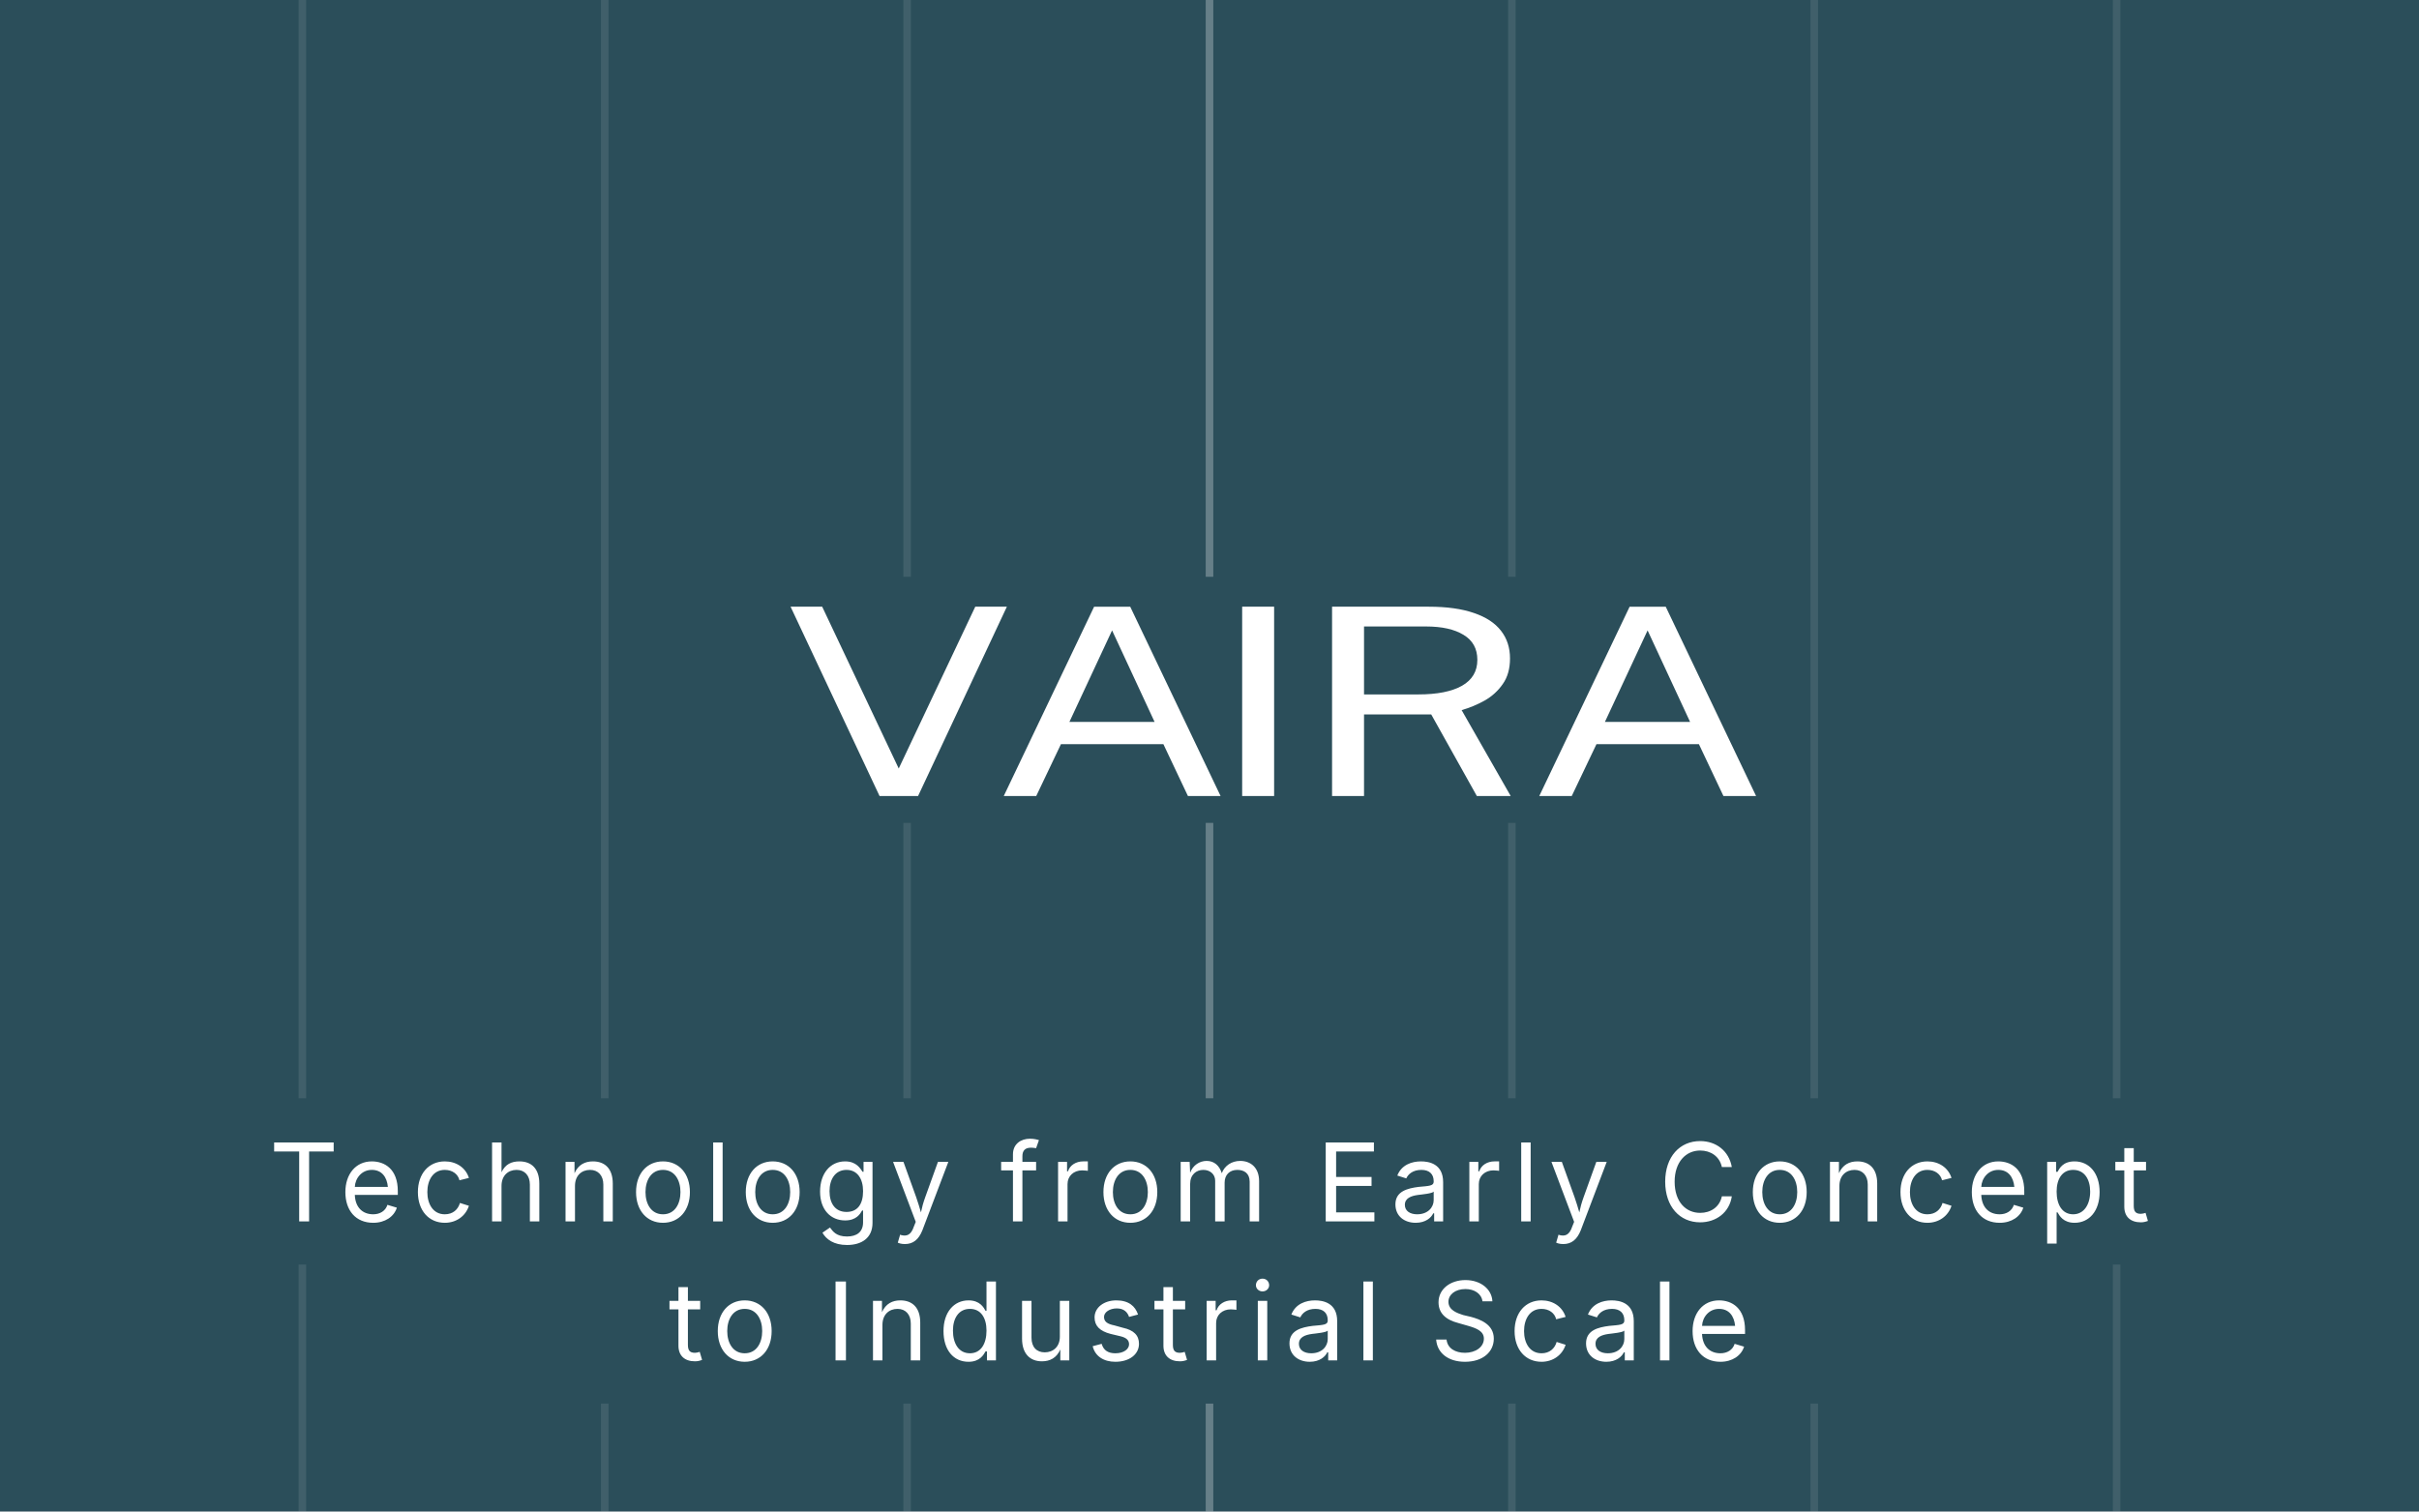
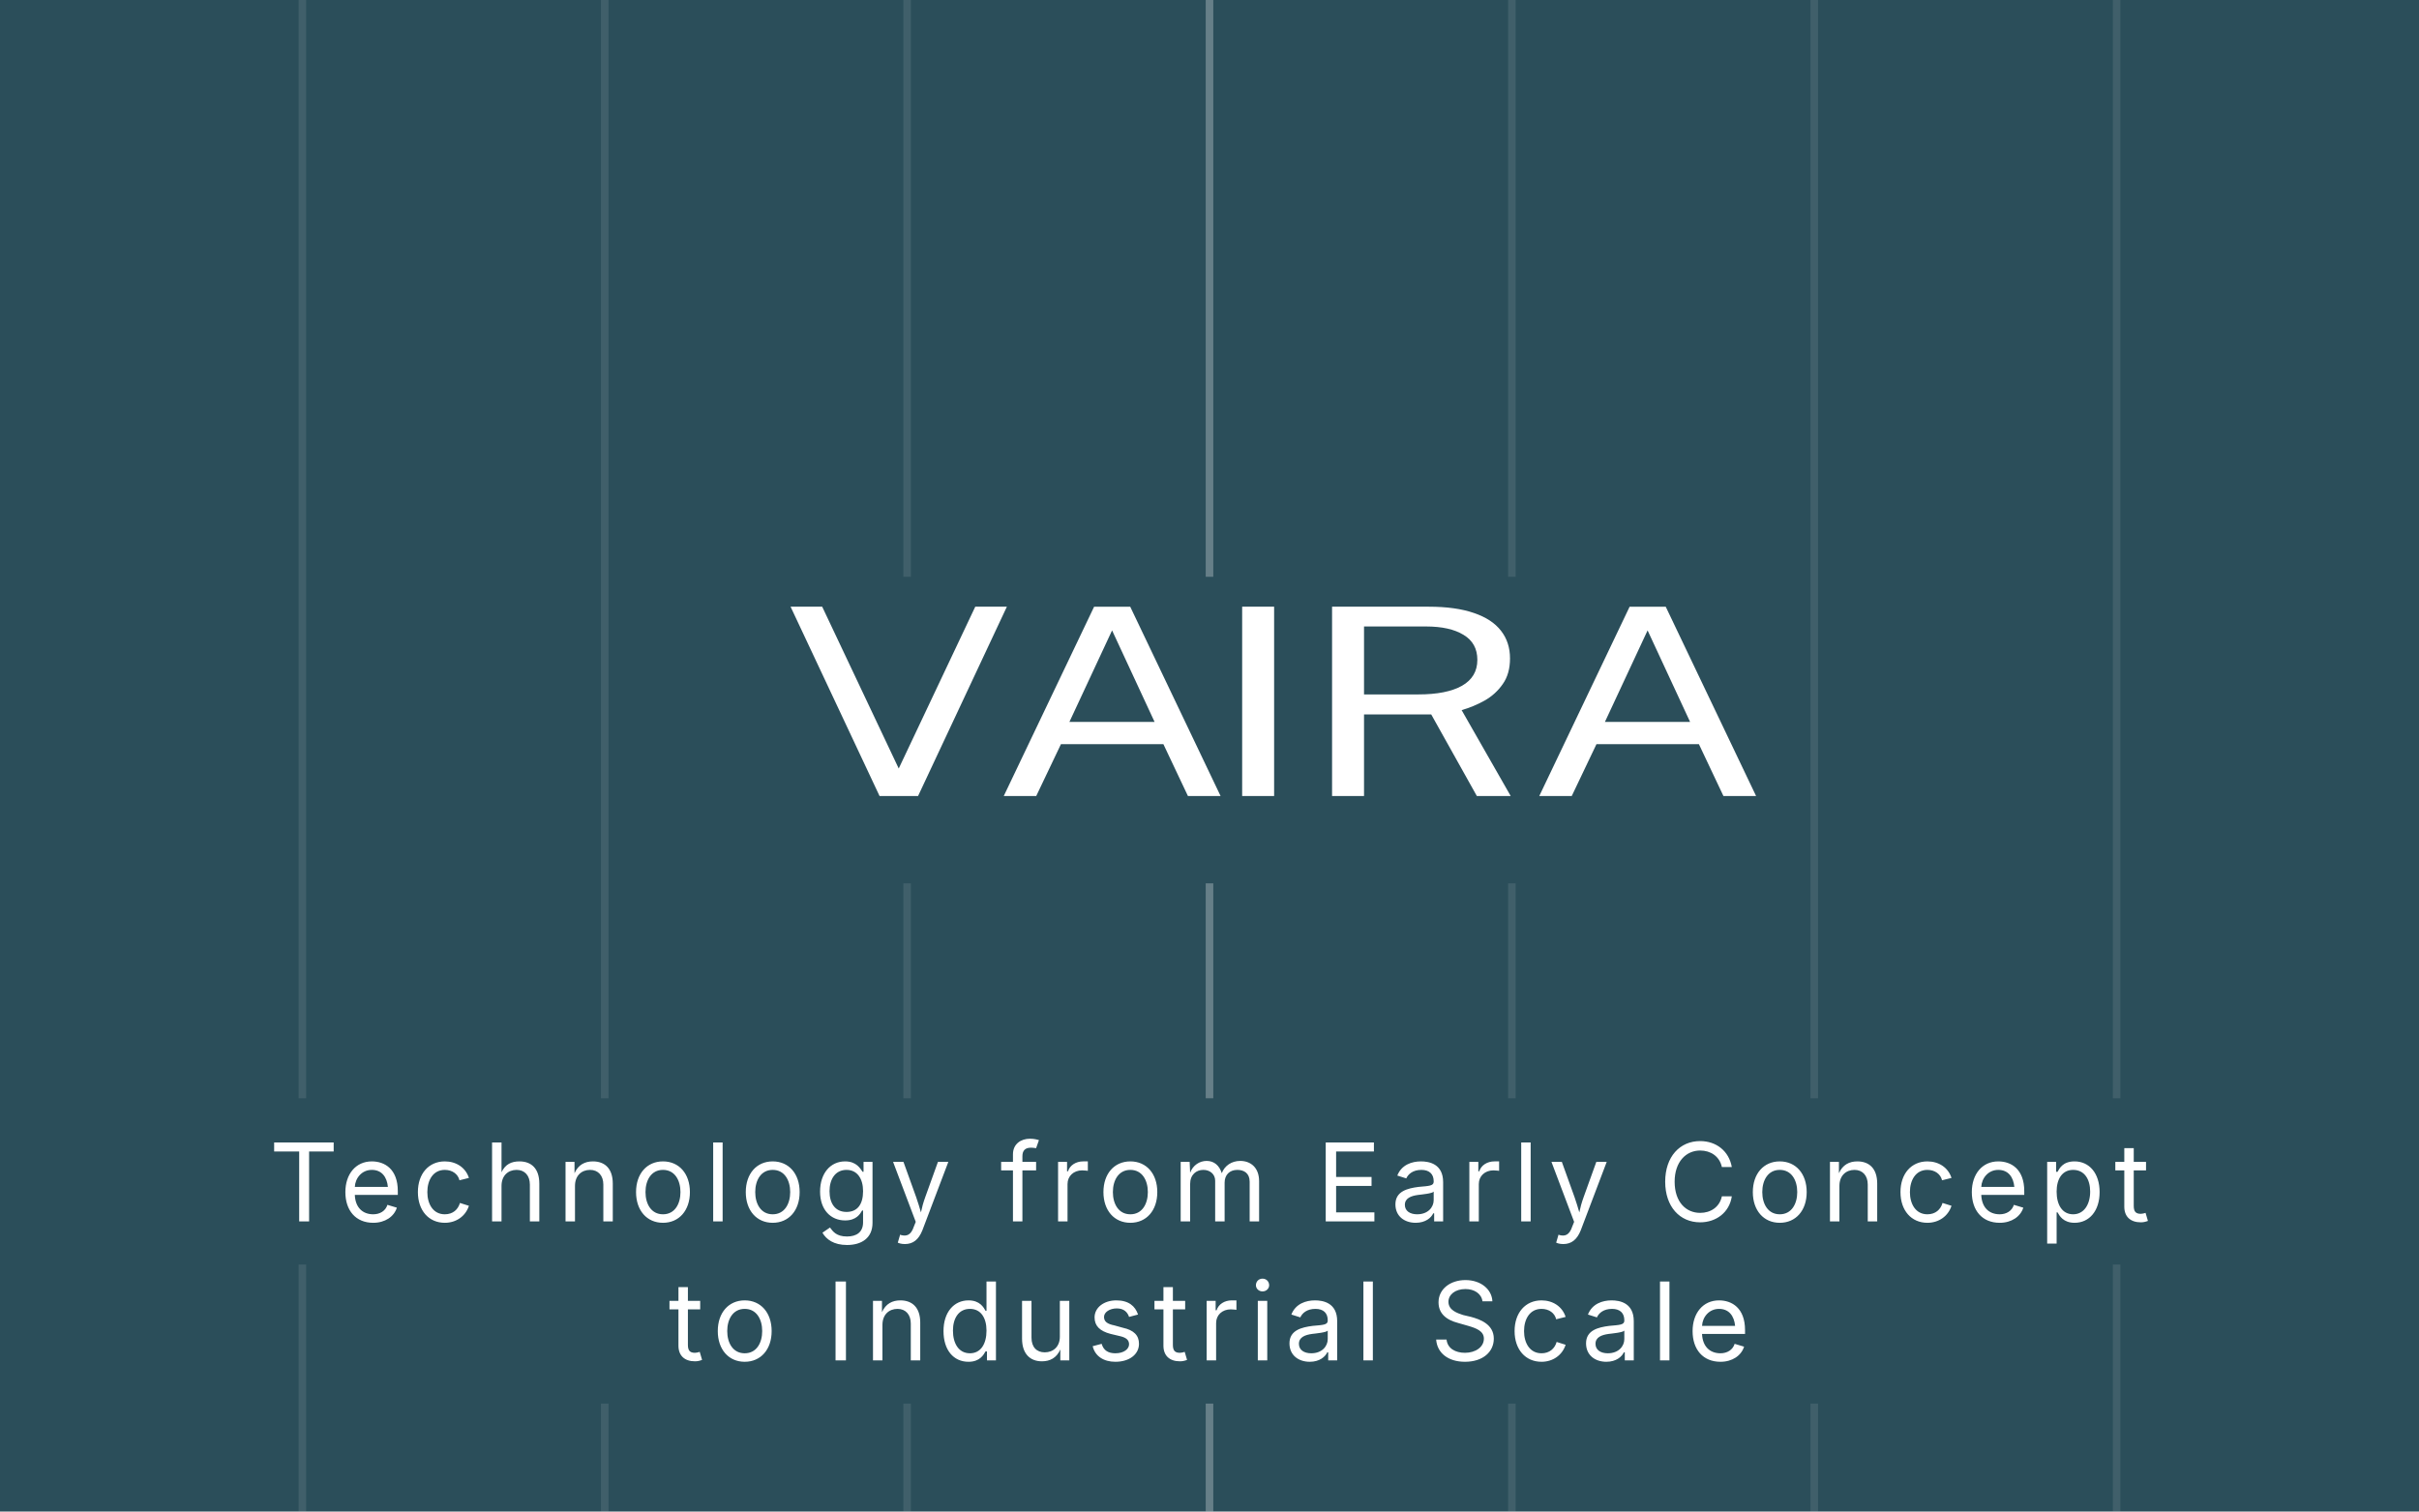
<svg xmlns="http://www.w3.org/2000/svg" width="80mm" height="50mm" viewBox="0 0 80 50">
  <style>
    text {
      font-family: -apple-system, system-ui, "Public Sans", sans-serif;
    }
  </style>
  <rect width="80" height="50" fill="#2B4E5A" />
  <g stroke-width="0.25">
    <line x1="10" y1="0" x2="10" y2="50" stroke="rgba(255,255,255,0.10)" />
    <line x1="20" y1="0" x2="20" y2="50" stroke="rgba(255,255,255,0.10)" />
    <line x1="30" y1="0" x2="30" y2="50" stroke="rgba(255,255,255,0.10)" />
    <line x1="40" y1="0" x2="40" y2="50" stroke="rgba(255,255,255,0.28)" />
    <line x1="50" y1="0" x2="50" y2="50" stroke="rgba(255,255,255,0.10)" />
    <line x1="60" y1="0" x2="60" y2="50" stroke="rgba(255,255,255,0.10)" />
    <line x1="70" y1="0" x2="70" y2="50" stroke="rgba(255,255,255,0.10)" />
  </g>
-   <rect x="21" y="19.08" width="35" height="8.14" fill="#2B4E5A" />
+   <rect x="21" y="19.08" width="35" height="10.14" fill="#2B4E5A" />
  <rect x="0" y="36.33" width="80" height="5.50" fill="#2B4E5A" />
  <rect x="14.77" y="40.93" width="50.47" height="5.50" fill="#2B4E5A" />
  <path fill="#FFFFFF" transform="translate(40,23) scale(0.188) translate(-85,-80)" d="M 26.958,97.72 11.307,64.411 h 5.561 L 30.331,92.882 43.794,64.411 h 5.561 L 33.735,97.72 Z m 21.85,0 15.894,-33.308 h 6.352 L 86.948,97.72 H 81.205 L 76.889,88.598 h -18.022 l -4.346,9.122 z M 60.357,84.682 H 75.339 L 67.863,68.58 Z M 90.746,97.72 V 64.411 h 5.622 v 33.308 z m 15.815,0 V 64.411 h 17.019 q 4.741,0 7.932,1.106 3.191,1.083 4.771,3.133 1.58,2.027 1.58,4.86 0,2.718 -1.276,4.515 -1.246,1.797 -3.191,2.902 -1.945,1.083 -4.042,1.682 l 8.631,15.111 h -5.957 l -8.023,-14.351 h -11.822 v 14.351 z m 5.622,-17.875 h 9.573 q 4.954,0 7.658,-1.52 2.705,-1.543 2.705,-4.561 0,-2.948 -2.431,-4.4 -2.401,-1.474 -6.595,-1.474 h -10.91 z m 30.828,17.875 15.894,-33.308 h 6.352 l 15.894,33.308 h -5.744 L 171.093,88.598 h -18.022 l -4.346,9.122 z m 11.548,-13.038 h 14.983 l -7.476,-16.101 z" />
  <text x="40" y="40.4" font-size="3.6" fill="#FFFFFF" text-anchor="middle" letter-spacing="0.3">
    Technology from Early Concept
  </text>
  <text x="40" y="45.0" font-size="3.6" fill="#FFFFFF" text-anchor="middle" letter-spacing="0.3">
    to Industrial Scale
  </text>
</svg>
